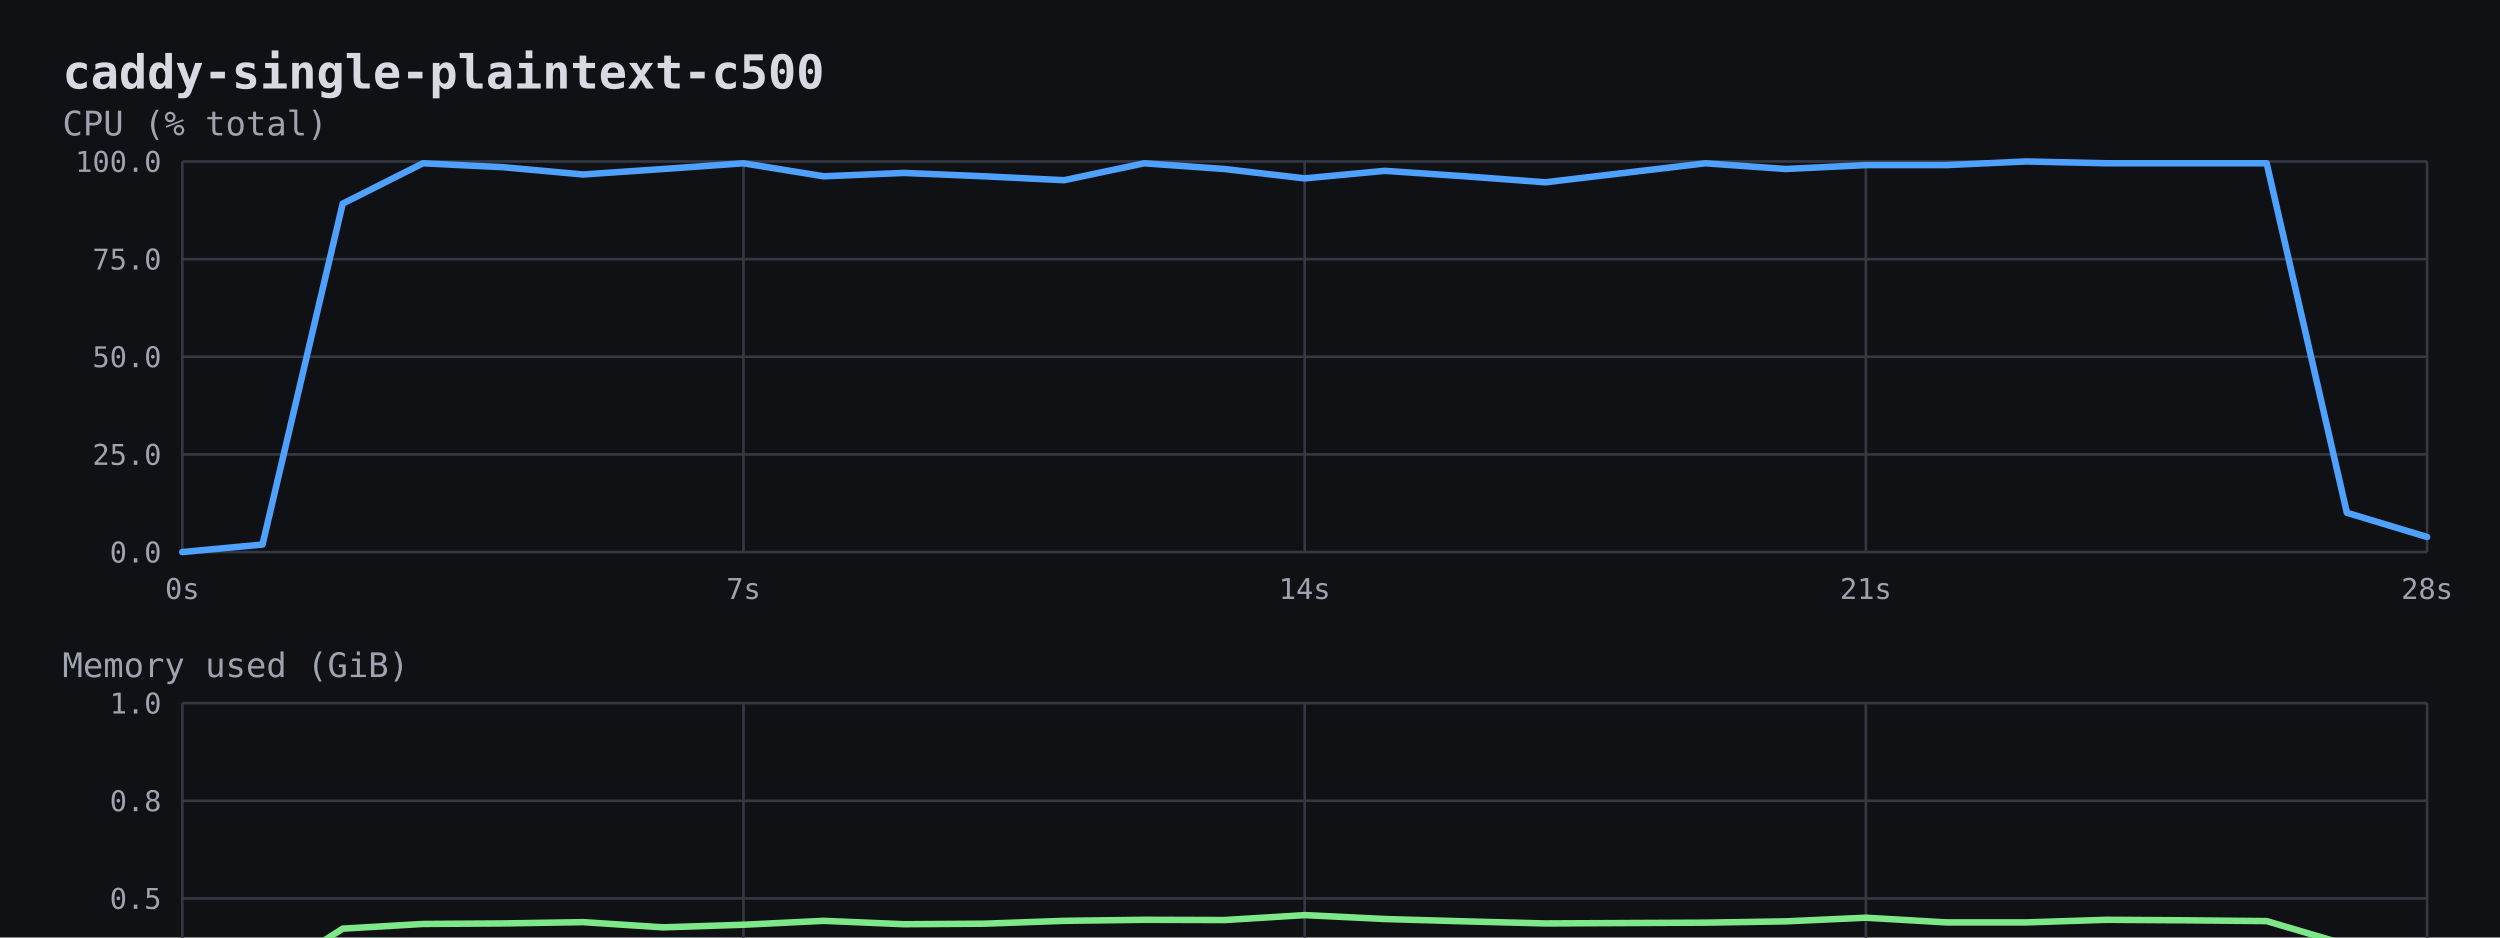
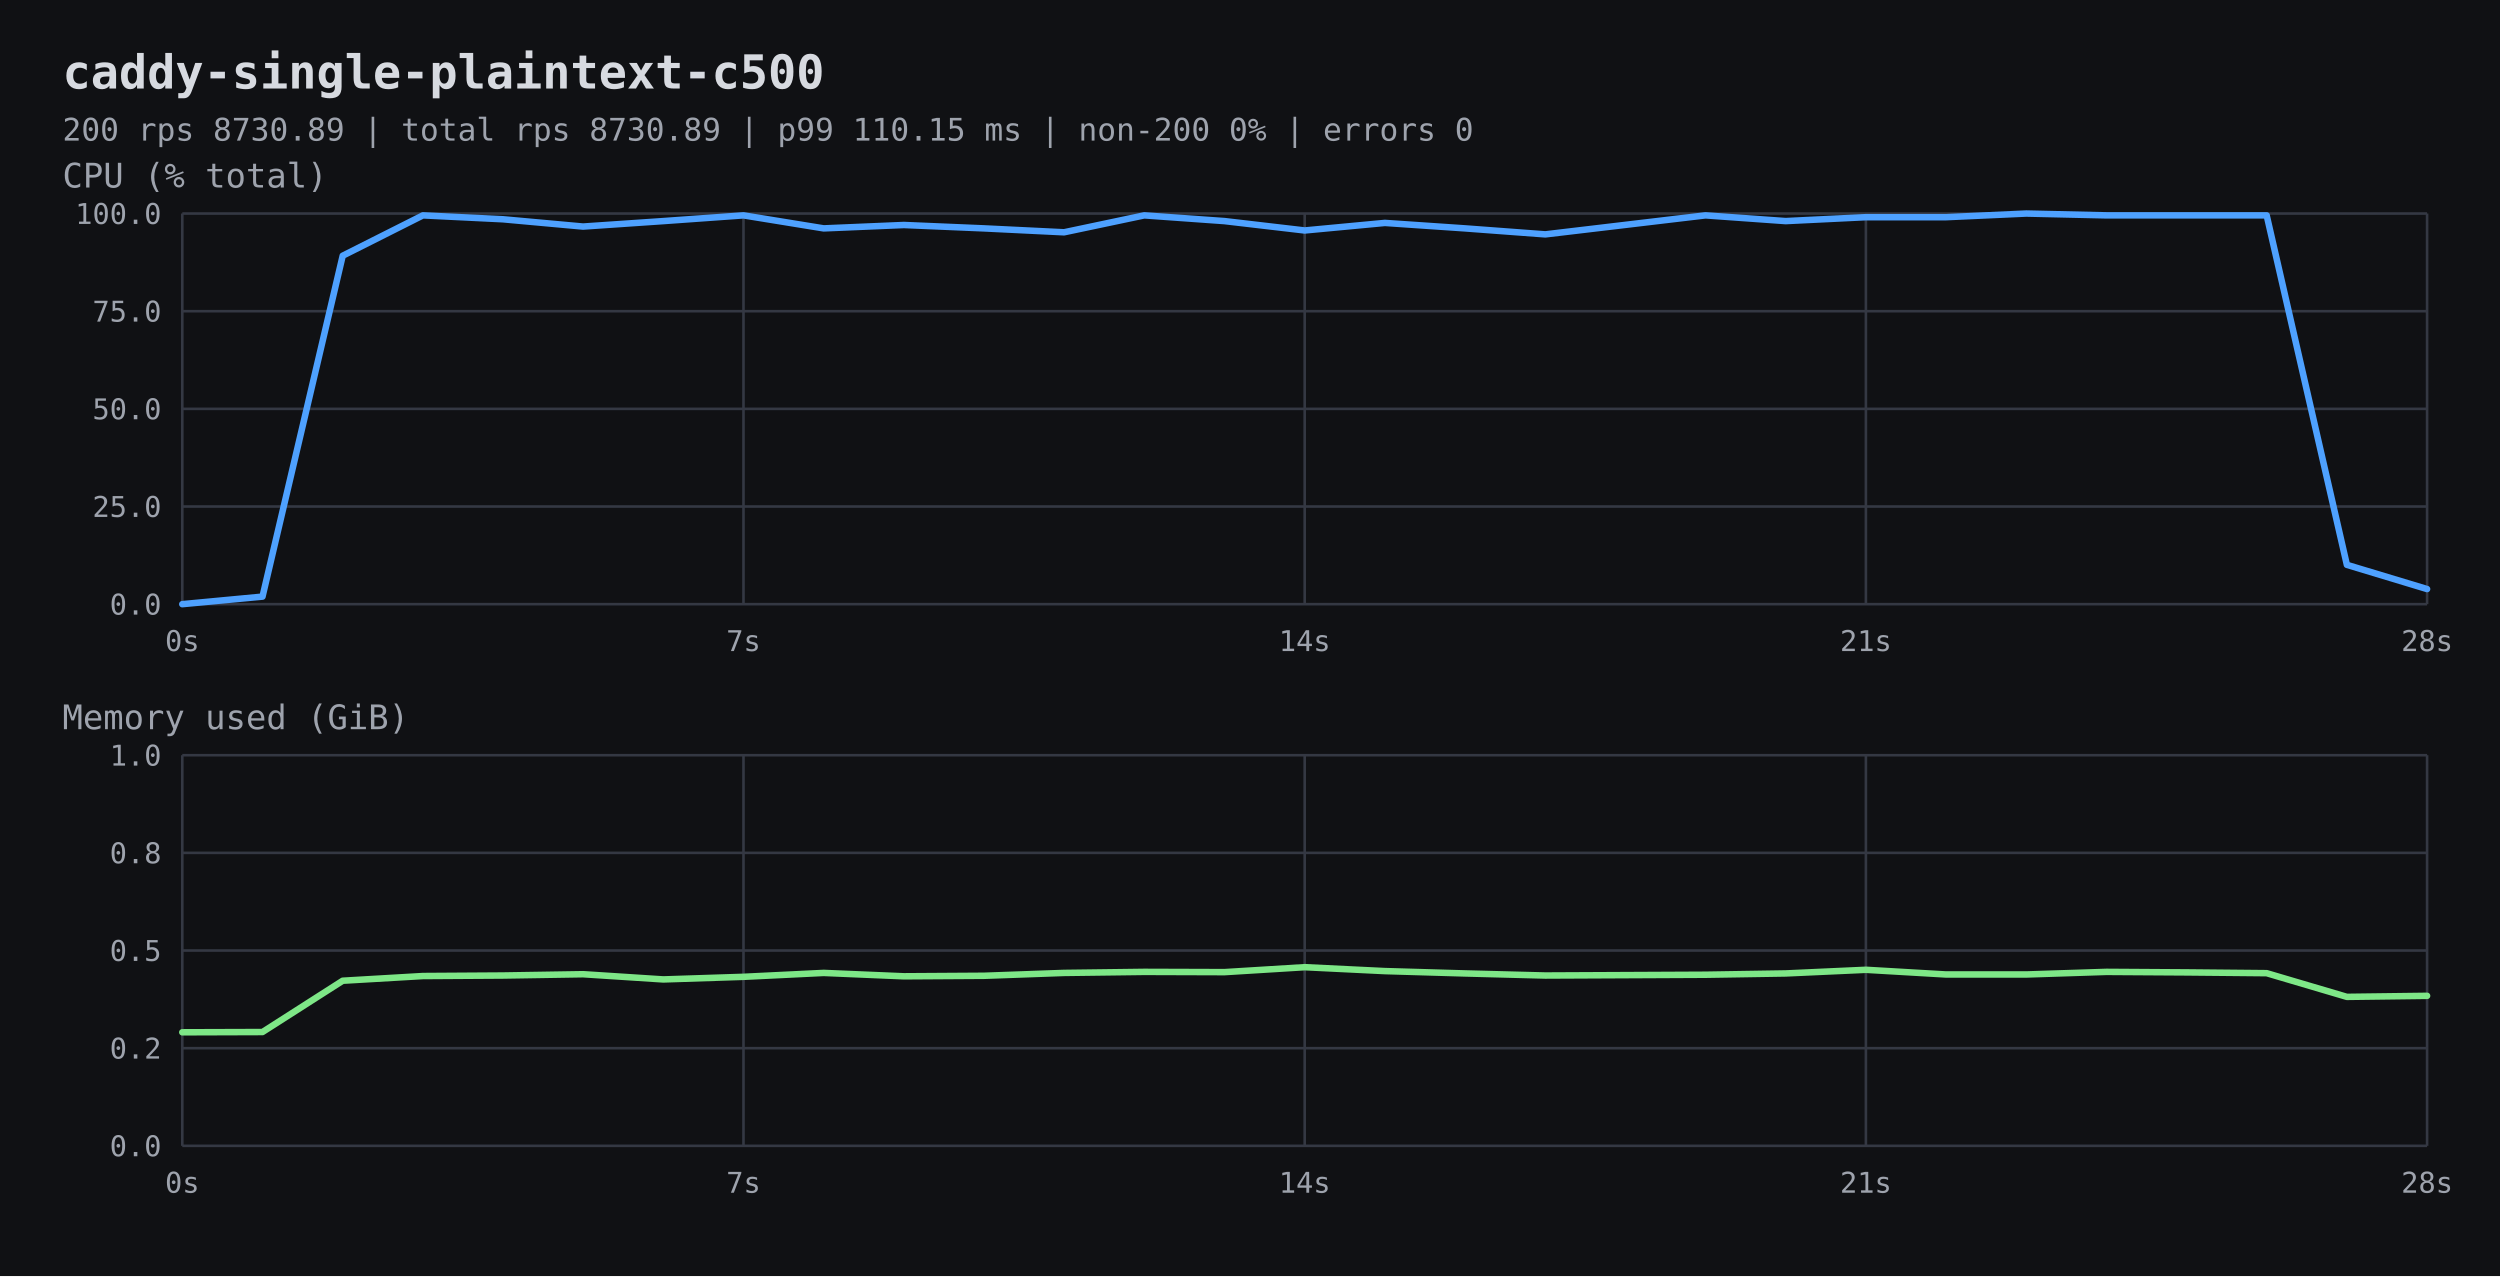
- <svg xmlns="http://www.w3.org/2000/svg" width="960" height="360" viewBox="0 0 960 360">
+ <svg xmlns="http://www.w3.org/2000/svg" width="960" height="490" viewBox="0 0 960 490">
  <rect width="100%" height="100%" fill="#101114" />
  <text x="24" y="34" fill="#d7dae0" font-family="ui-monospace, SFMono-Regular, Menlo, monospace" font-size="18" font-weight="700">caddy-single-plaintext-c500</text>
-   <text x="24" y="52.0" fill="#9ea3ad" font-family="ui-monospace, SFMono-Regular, Menlo, monospace" font-size="13">CPU (% total)</text>
-   <line x1="70.0" y1="62.0" x2="932.0" y2="62.0" stroke="#343843" stroke-width="1" />
-   <text x="62.0" y="66.0" fill="#9ea3ad" font-family="ui-monospace, SFMono-Regular, Menlo, monospace" font-size="11" text-anchor="end">100.0</text>
-   <line x1="70.0" y1="99.5" x2="932.0" y2="99.5" stroke="#343843" stroke-width="1" />
-   <text x="62.0" y="103.5" fill="#9ea3ad" font-family="ui-monospace, SFMono-Regular, Menlo, monospace" font-size="11" text-anchor="end">75.0</text>
-   <line x1="70.0" y1="137.0" x2="932.0" y2="137.0" stroke="#343843" stroke-width="1" />
-   <text x="62.0" y="141.0" fill="#9ea3ad" font-family="ui-monospace, SFMono-Regular, Menlo, monospace" font-size="11" text-anchor="end">50.0</text>
-   <line x1="70.0" y1="174.5" x2="932.0" y2="174.5" stroke="#343843" stroke-width="1" />
-   <text x="62.0" y="178.5" fill="#9ea3ad" font-family="ui-monospace, SFMono-Regular, Menlo, monospace" font-size="11" text-anchor="end">25.0</text>
-   <line x1="70.0" y1="212.0" x2="932.0" y2="212.0" stroke="#343843" stroke-width="1" />
-   <text x="62.0" y="216.0" fill="#9ea3ad" font-family="ui-monospace, SFMono-Regular, Menlo, monospace" font-size="11" text-anchor="end">0.0</text>
-   <line x1="70.0" y1="62.0" x2="70.0" y2="212.0" stroke="#343843" stroke-width="1" />
-   <text x="70.0" y="230.0" fill="#9ea3ad" font-family="ui-monospace, SFMono-Regular, Menlo, monospace" font-size="11" text-anchor="middle">0s</text>
-   <line x1="285.5" y1="62.0" x2="285.5" y2="212.0" stroke="#343843" stroke-width="1" />
-   <text x="285.5" y="230.0" fill="#9ea3ad" font-family="ui-monospace, SFMono-Regular, Menlo, monospace" font-size="11" text-anchor="middle">7s</text>
-   <line x1="501.0" y1="62.0" x2="501.0" y2="212.0" stroke="#343843" stroke-width="1" />
-   <text x="501.0" y="230.0" fill="#9ea3ad" font-family="ui-monospace, SFMono-Regular, Menlo, monospace" font-size="11" text-anchor="middle">14s</text>
-   <line x1="716.5" y1="62.0" x2="716.5" y2="212.0" stroke="#343843" stroke-width="1" />
-   <text x="716.5" y="230.0" fill="#9ea3ad" font-family="ui-monospace, SFMono-Regular, Menlo, monospace" font-size="11" text-anchor="middle">21s</text>
-   <line x1="932.0" y1="62.0" x2="932.0" y2="212.0" stroke="#343843" stroke-width="1" />
-   <text x="932.0" y="230.0" fill="#9ea3ad" font-family="ui-monospace, SFMono-Regular, Menlo, monospace" font-size="11" text-anchor="middle">28s</text>
-   <path d="M 70.0 212.0 L 100.8 209.1 L 131.6 78.2 L 162.4 62.7 L 193.1 64.2 L 223.9 67.0 L 254.7 64.9 L 285.5 62.7 L 316.3 67.7 L 347.1 66.4 L 377.9 67.7 L 408.6 69.2 L 439.4 62.7 L 470.2 64.9 L 501.0 68.5 L 531.8 65.6 L 562.6 67.7 L 593.4 70.0 L 654.9 62.7 L 685.7 64.9 L 716.5 63.4 L 747.3 63.4 L 778.1 62.0 L 808.9 62.7 L 839.6 62.7 L 870.4 62.7 L 901.2 196.9 L 932.0 206.2" fill="none" stroke="#4ea1ff" stroke-width="2.5" stroke-linejoin="round" stroke-linecap="round" />
-   <text x="24" y="260.0" fill="#9ea3ad" font-family="ui-monospace, SFMono-Regular, Menlo, monospace" font-size="13">Memory used (GiB)</text>
-   <line x1="70.0" y1="270.0" x2="932.0" y2="270.0" stroke="#343843" stroke-width="1" />
-   <text x="62.0" y="274.0" fill="#9ea3ad" font-family="ui-monospace, SFMono-Regular, Menlo, monospace" font-size="11" text-anchor="end">1.0</text>
-   <line x1="70.0" y1="307.5" x2="932.0" y2="307.5" stroke="#343843" stroke-width="1" />
-   <text x="62.0" y="311.5" fill="#9ea3ad" font-family="ui-monospace, SFMono-Regular, Menlo, monospace" font-size="11" text-anchor="end">0.8</text>
-   <line x1="70.0" y1="345.0" x2="932.0" y2="345.0" stroke="#343843" stroke-width="1" />
-   <text x="62.0" y="349.0" fill="#9ea3ad" font-family="ui-monospace, SFMono-Regular, Menlo, monospace" font-size="11" text-anchor="end">0.5</text>
-   <line x1="70.0" y1="382.5" x2="932.0" y2="382.5" stroke="#343843" stroke-width="1" />
-   <text x="62.0" y="386.5" fill="#9ea3ad" font-family="ui-monospace, SFMono-Regular, Menlo, monospace" font-size="11" text-anchor="end">0.2</text>
-   <line x1="70.0" y1="420.0" x2="932.0" y2="420.0" stroke="#343843" stroke-width="1" />
-   <text x="62.0" y="424.0" fill="#9ea3ad" font-family="ui-monospace, SFMono-Regular, Menlo, monospace" font-size="11" text-anchor="end">0.0</text>
-   <line x1="70.0" y1="270.0" x2="70.0" y2="420.0" stroke="#343843" stroke-width="1" />
-   <text x="70.0" y="438.0" fill="#9ea3ad" font-family="ui-monospace, SFMono-Regular, Menlo, monospace" font-size="11" text-anchor="middle">0s</text>
-   <line x1="285.5" y1="270.0" x2="285.5" y2="420.0" stroke="#343843" stroke-width="1" />
-   <text x="285.5" y="438.0" fill="#9ea3ad" font-family="ui-monospace, SFMono-Regular, Menlo, monospace" font-size="11" text-anchor="middle">7s</text>
-   <line x1="501.0" y1="270.0" x2="501.0" y2="420.0" stroke="#343843" stroke-width="1" />
-   <text x="501.0" y="438.0" fill="#9ea3ad" font-family="ui-monospace, SFMono-Regular, Menlo, monospace" font-size="11" text-anchor="middle">14s</text>
-   <line x1="716.5" y1="270.0" x2="716.5" y2="420.0" stroke="#343843" stroke-width="1" />
-   <text x="716.5" y="438.0" fill="#9ea3ad" font-family="ui-monospace, SFMono-Regular, Menlo, monospace" font-size="11" text-anchor="middle">21s</text>
-   <line x1="932.0" y1="270.0" x2="932.0" y2="420.0" stroke="#343843" stroke-width="1" />
-   <text x="932.0" y="438.0" fill="#9ea3ad" font-family="ui-monospace, SFMono-Regular, Menlo, monospace" font-size="11" text-anchor="middle">28s</text>
-   <path d="M 70.0 376.4 L 100.8 376.3 L 131.6 356.6 L 162.4 354.8 L 193.1 354.6 L 223.9 354.1 L 254.7 356.1 L 285.5 355.1 L 316.3 353.6 L 347.1 354.9 L 377.9 354.7 L 408.6 353.6 L 439.4 353.2 L 470.2 353.3 L 501.0 351.4 L 531.8 352.9 L 562.6 353.8 L 593.4 354.6 L 654.9 354.3 L 685.7 353.8 L 716.5 352.4 L 747.3 354.2 L 778.1 354.2 L 808.9 353.2 L 839.6 353.4 L 870.4 353.7 L 901.2 362.8 L 932.0 362.4" fill="none" stroke="#7ee787" stroke-width="2.5" stroke-linejoin="round" stroke-linecap="round" />
+   <text x="24" y="54" fill="#9ea3ad" font-family="ui-monospace, SFMono-Regular, Menlo, monospace" font-size="12">200 rps 8730.89 | total rps 8730.89 | p99 110.15 ms | non-200 0% | errors 0</text>
+   <text x="24" y="72.0" fill="#9ea3ad" font-family="ui-monospace, SFMono-Regular, Menlo, monospace" font-size="13">CPU (% total)</text>
+   <line x1="70.0" y1="82.0" x2="932.0" y2="82.0" stroke="#343843" stroke-width="1" />
+   <text x="62.0" y="86.0" fill="#9ea3ad" font-family="ui-monospace, SFMono-Regular, Menlo, monospace" font-size="11" text-anchor="end">100.0</text>
+   <line x1="70.0" y1="119.5" x2="932.0" y2="119.5" stroke="#343843" stroke-width="1" />
+   <text x="62.0" y="123.5" fill="#9ea3ad" font-family="ui-monospace, SFMono-Regular, Menlo, monospace" font-size="11" text-anchor="end">75.0</text>
+   <line x1="70.0" y1="157.0" x2="932.0" y2="157.0" stroke="#343843" stroke-width="1" />
+   <text x="62.0" y="161.0" fill="#9ea3ad" font-family="ui-monospace, SFMono-Regular, Menlo, monospace" font-size="11" text-anchor="end">50.0</text>
+   <line x1="70.0" y1="194.5" x2="932.0" y2="194.5" stroke="#343843" stroke-width="1" />
+   <text x="62.0" y="198.5" fill="#9ea3ad" font-family="ui-monospace, SFMono-Regular, Menlo, monospace" font-size="11" text-anchor="end">25.0</text>
+   <line x1="70.0" y1="232.0" x2="932.0" y2="232.0" stroke="#343843" stroke-width="1" />
+   <text x="62.0" y="236.0" fill="#9ea3ad" font-family="ui-monospace, SFMono-Regular, Menlo, monospace" font-size="11" text-anchor="end">0.0</text>
+   <line x1="70.0" y1="82.0" x2="70.0" y2="232.0" stroke="#343843" stroke-width="1" />
+   <text x="70.0" y="250.0" fill="#9ea3ad" font-family="ui-monospace, SFMono-Regular, Menlo, monospace" font-size="11" text-anchor="middle">0s</text>
+   <line x1="285.5" y1="82.0" x2="285.5" y2="232.0" stroke="#343843" stroke-width="1" />
+   <text x="285.5" y="250.0" fill="#9ea3ad" font-family="ui-monospace, SFMono-Regular, Menlo, monospace" font-size="11" text-anchor="middle">7s</text>
+   <line x1="501.0" y1="82.0" x2="501.0" y2="232.0" stroke="#343843" stroke-width="1" />
+   <text x="501.0" y="250.0" fill="#9ea3ad" font-family="ui-monospace, SFMono-Regular, Menlo, monospace" font-size="11" text-anchor="middle">14s</text>
+   <line x1="716.5" y1="82.0" x2="716.5" y2="232.0" stroke="#343843" stroke-width="1" />
+   <text x="716.5" y="250.0" fill="#9ea3ad" font-family="ui-monospace, SFMono-Regular, Menlo, monospace" font-size="11" text-anchor="middle">21s</text>
+   <line x1="932.0" y1="82.0" x2="932.0" y2="232.0" stroke="#343843" stroke-width="1" />
+   <text x="932.0" y="250.0" fill="#9ea3ad" font-family="ui-monospace, SFMono-Regular, Menlo, monospace" font-size="11" text-anchor="middle">28s</text>
+   <path d="M 70.0 232.0 L 100.8 229.1 L 131.6 98.2 L 162.4 82.7 L 193.1 84.2 L 223.9 87.0 L 254.7 84.9 L 285.5 82.7 L 316.3 87.7 L 347.1 86.4 L 377.9 87.7 L 408.6 89.2 L 439.4 82.7 L 470.2 84.9 L 501.0 88.5 L 531.8 85.6 L 562.6 87.7 L 593.4 90.0 L 654.9 82.7 L 685.7 84.9 L 716.5 83.4 L 747.3 83.4 L 778.1 82.0 L 808.9 82.7 L 839.6 82.7 L 870.4 82.7 L 901.2 216.9 L 932.0 226.2" fill="none" stroke="#4ea1ff" stroke-width="2.5" stroke-linejoin="round" stroke-linecap="round" />
+   <text x="24" y="280.0" fill="#9ea3ad" font-family="ui-monospace, SFMono-Regular, Menlo, monospace" font-size="13">Memory used (GiB)</text>
+   <line x1="70.0" y1="290.0" x2="932.0" y2="290.0" stroke="#343843" stroke-width="1" />
+   <text x="62.0" y="294.0" fill="#9ea3ad" font-family="ui-monospace, SFMono-Regular, Menlo, monospace" font-size="11" text-anchor="end">1.0</text>
+   <line x1="70.0" y1="327.5" x2="932.0" y2="327.5" stroke="#343843" stroke-width="1" />
+   <text x="62.0" y="331.5" fill="#9ea3ad" font-family="ui-monospace, SFMono-Regular, Menlo, monospace" font-size="11" text-anchor="end">0.8</text>
+   <line x1="70.0" y1="365.0" x2="932.0" y2="365.0" stroke="#343843" stroke-width="1" />
+   <text x="62.0" y="369.0" fill="#9ea3ad" font-family="ui-monospace, SFMono-Regular, Menlo, monospace" font-size="11" text-anchor="end">0.5</text>
+   <line x1="70.0" y1="402.5" x2="932.0" y2="402.5" stroke="#343843" stroke-width="1" />
+   <text x="62.0" y="406.5" fill="#9ea3ad" font-family="ui-monospace, SFMono-Regular, Menlo, monospace" font-size="11" text-anchor="end">0.2</text>
+   <line x1="70.0" y1="440.0" x2="932.0" y2="440.0" stroke="#343843" stroke-width="1" />
+   <text x="62.0" y="444.0" fill="#9ea3ad" font-family="ui-monospace, SFMono-Regular, Menlo, monospace" font-size="11" text-anchor="end">0.0</text>
+   <line x1="70.0" y1="290.0" x2="70.0" y2="440.0" stroke="#343843" stroke-width="1" />
+   <text x="70.0" y="458.0" fill="#9ea3ad" font-family="ui-monospace, SFMono-Regular, Menlo, monospace" font-size="11" text-anchor="middle">0s</text>
+   <line x1="285.5" y1="290.0" x2="285.5" y2="440.0" stroke="#343843" stroke-width="1" />
+   <text x="285.5" y="458.0" fill="#9ea3ad" font-family="ui-monospace, SFMono-Regular, Menlo, monospace" font-size="11" text-anchor="middle">7s</text>
+   <line x1="501.0" y1="290.0" x2="501.0" y2="440.0" stroke="#343843" stroke-width="1" />
+   <text x="501.0" y="458.0" fill="#9ea3ad" font-family="ui-monospace, SFMono-Regular, Menlo, monospace" font-size="11" text-anchor="middle">14s</text>
+   <line x1="716.5" y1="290.0" x2="716.5" y2="440.0" stroke="#343843" stroke-width="1" />
+   <text x="716.5" y="458.0" fill="#9ea3ad" font-family="ui-monospace, SFMono-Regular, Menlo, monospace" font-size="11" text-anchor="middle">21s</text>
+   <line x1="932.0" y1="290.0" x2="932.0" y2="440.0" stroke="#343843" stroke-width="1" />
+   <text x="932.0" y="458.0" fill="#9ea3ad" font-family="ui-monospace, SFMono-Regular, Menlo, monospace" font-size="11" text-anchor="middle">28s</text>
+   <path d="M 70.0 396.4 L 100.8 396.3 L 131.6 376.6 L 162.4 374.8 L 193.1 374.6 L 223.9 374.1 L 254.7 376.1 L 285.5 375.1 L 316.3 373.6 L 347.1 374.9 L 377.9 374.7 L 408.6 373.6 L 439.4 373.2 L 470.2 373.3 L 501.0 371.4 L 531.8 372.9 L 562.6 373.8 L 593.4 374.6 L 654.9 374.3 L 685.7 373.8 L 716.5 372.4 L 747.3 374.2 L 778.1 374.2 L 808.9 373.2 L 839.6 373.4 L 870.4 373.7 L 901.2 382.8 L 932.0 382.4" fill="none" stroke="#7ee787" stroke-width="2.5" stroke-linejoin="round" stroke-linecap="round" />
</svg>
